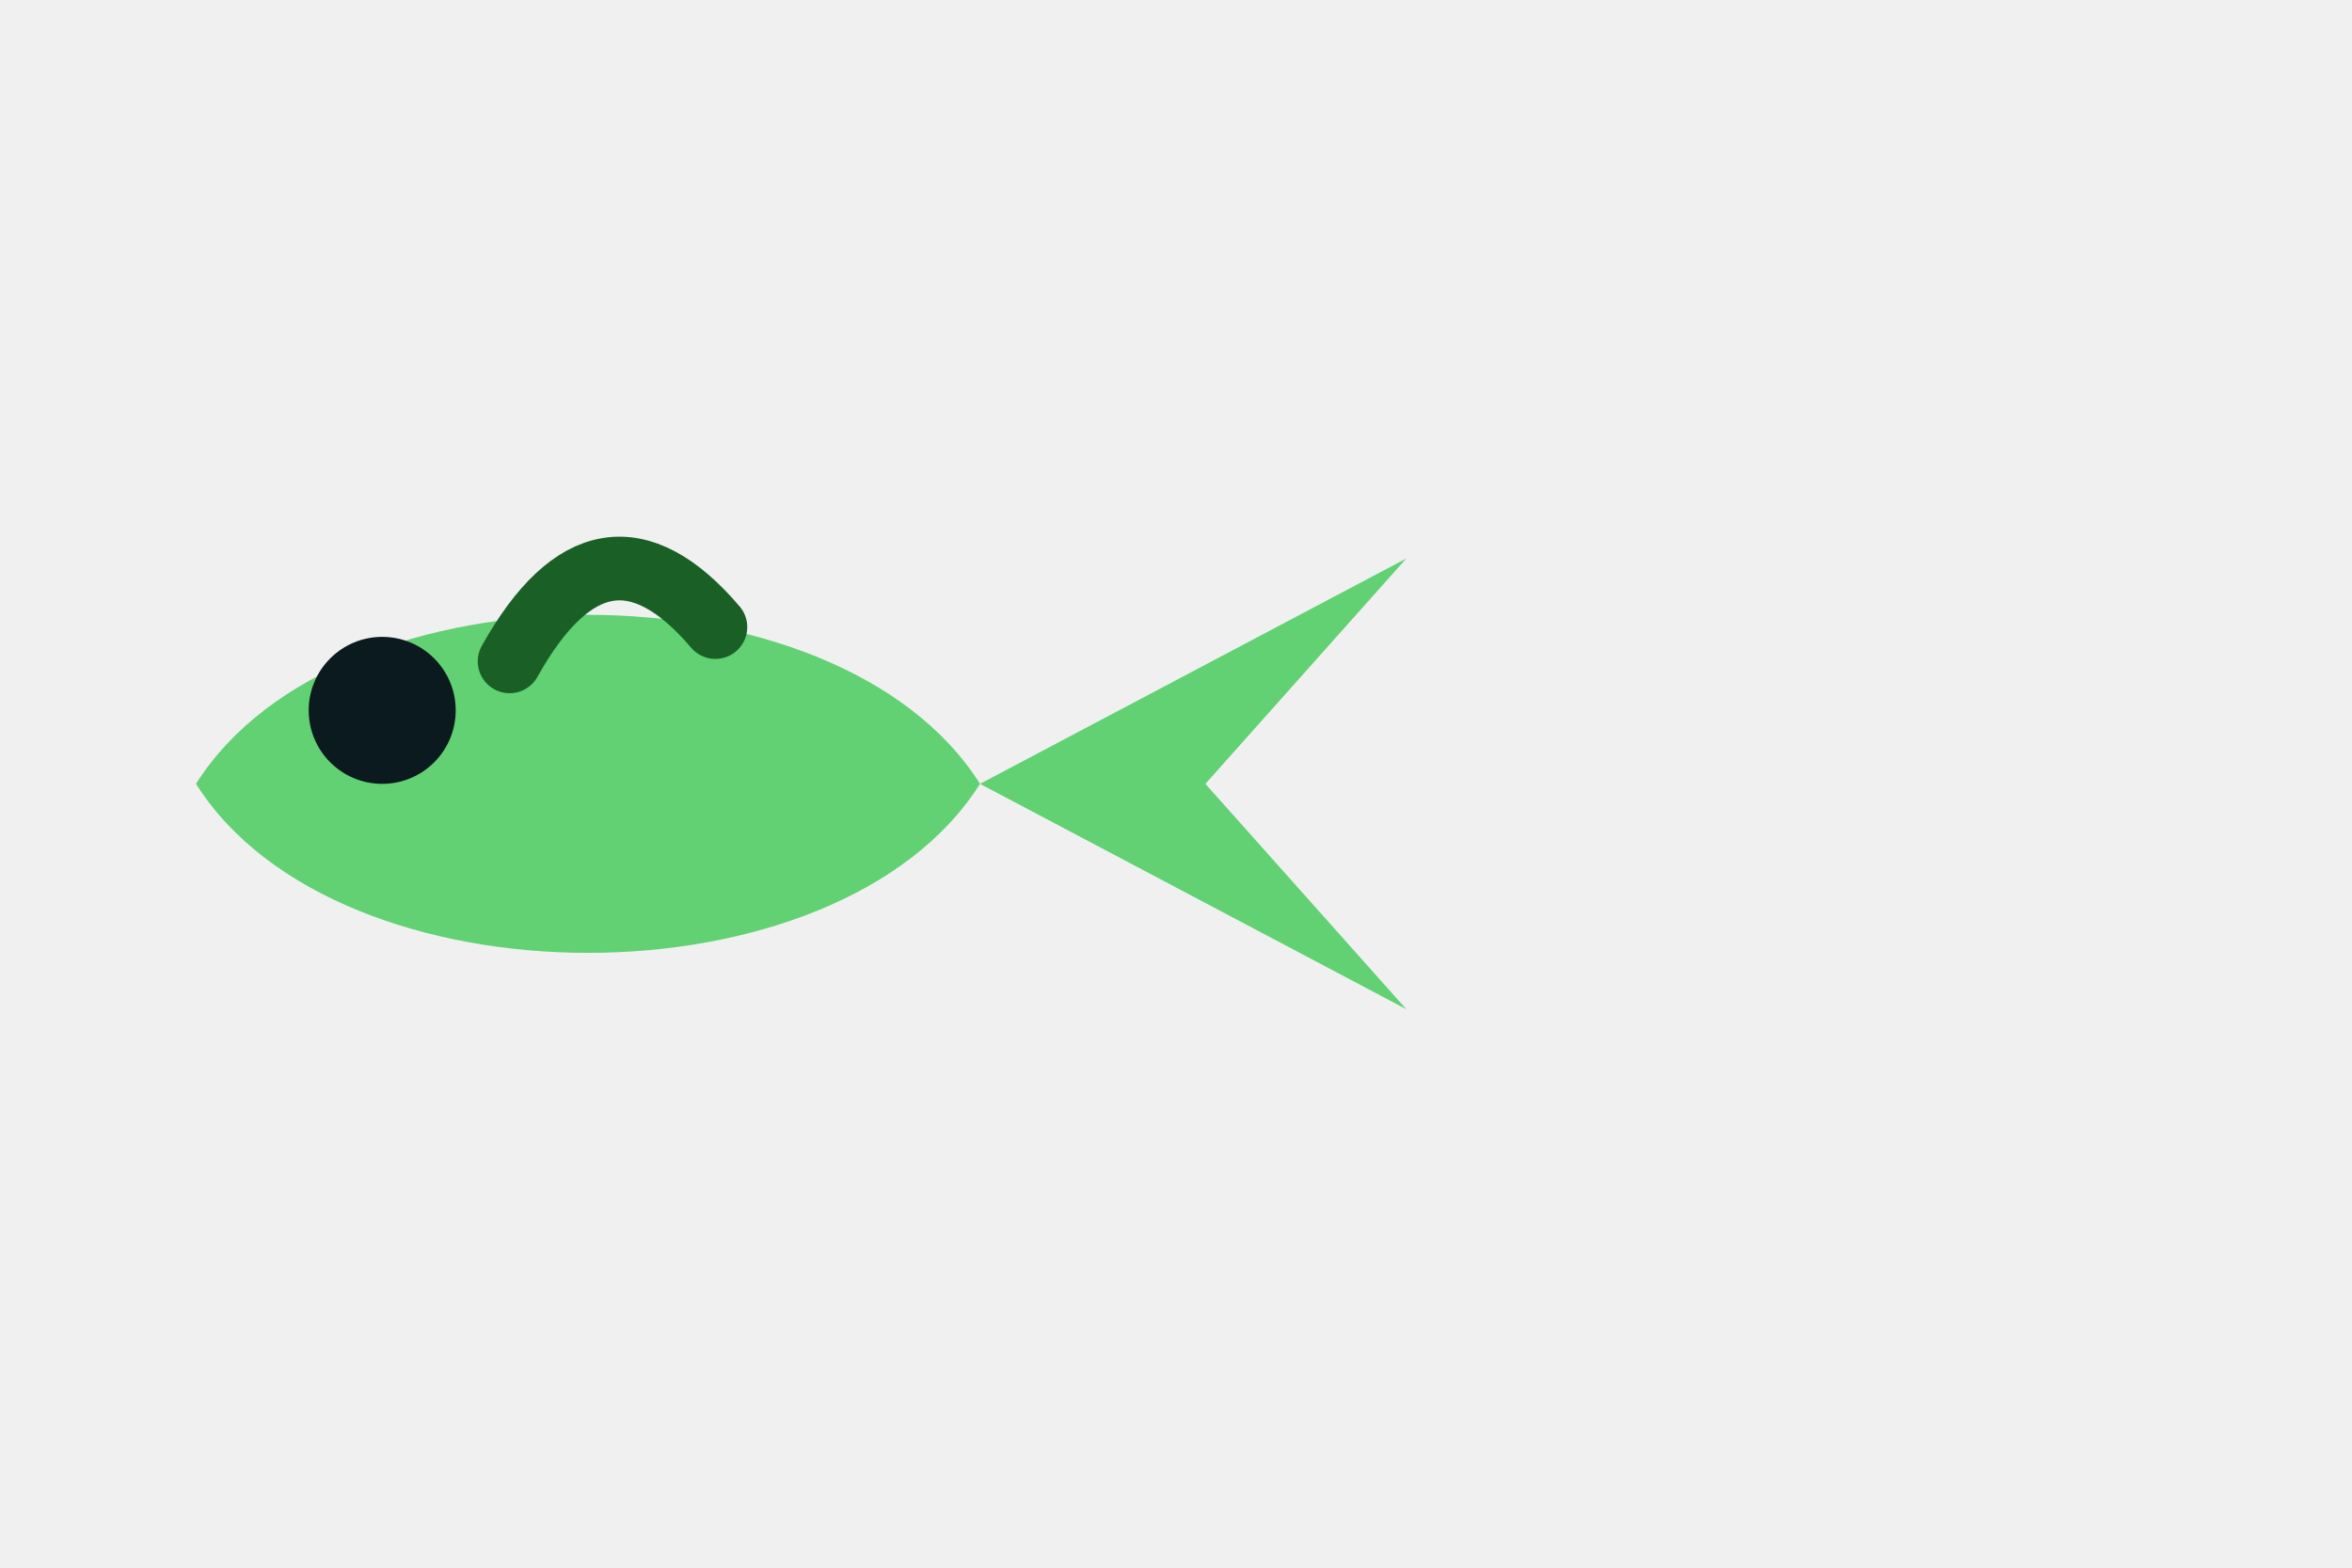
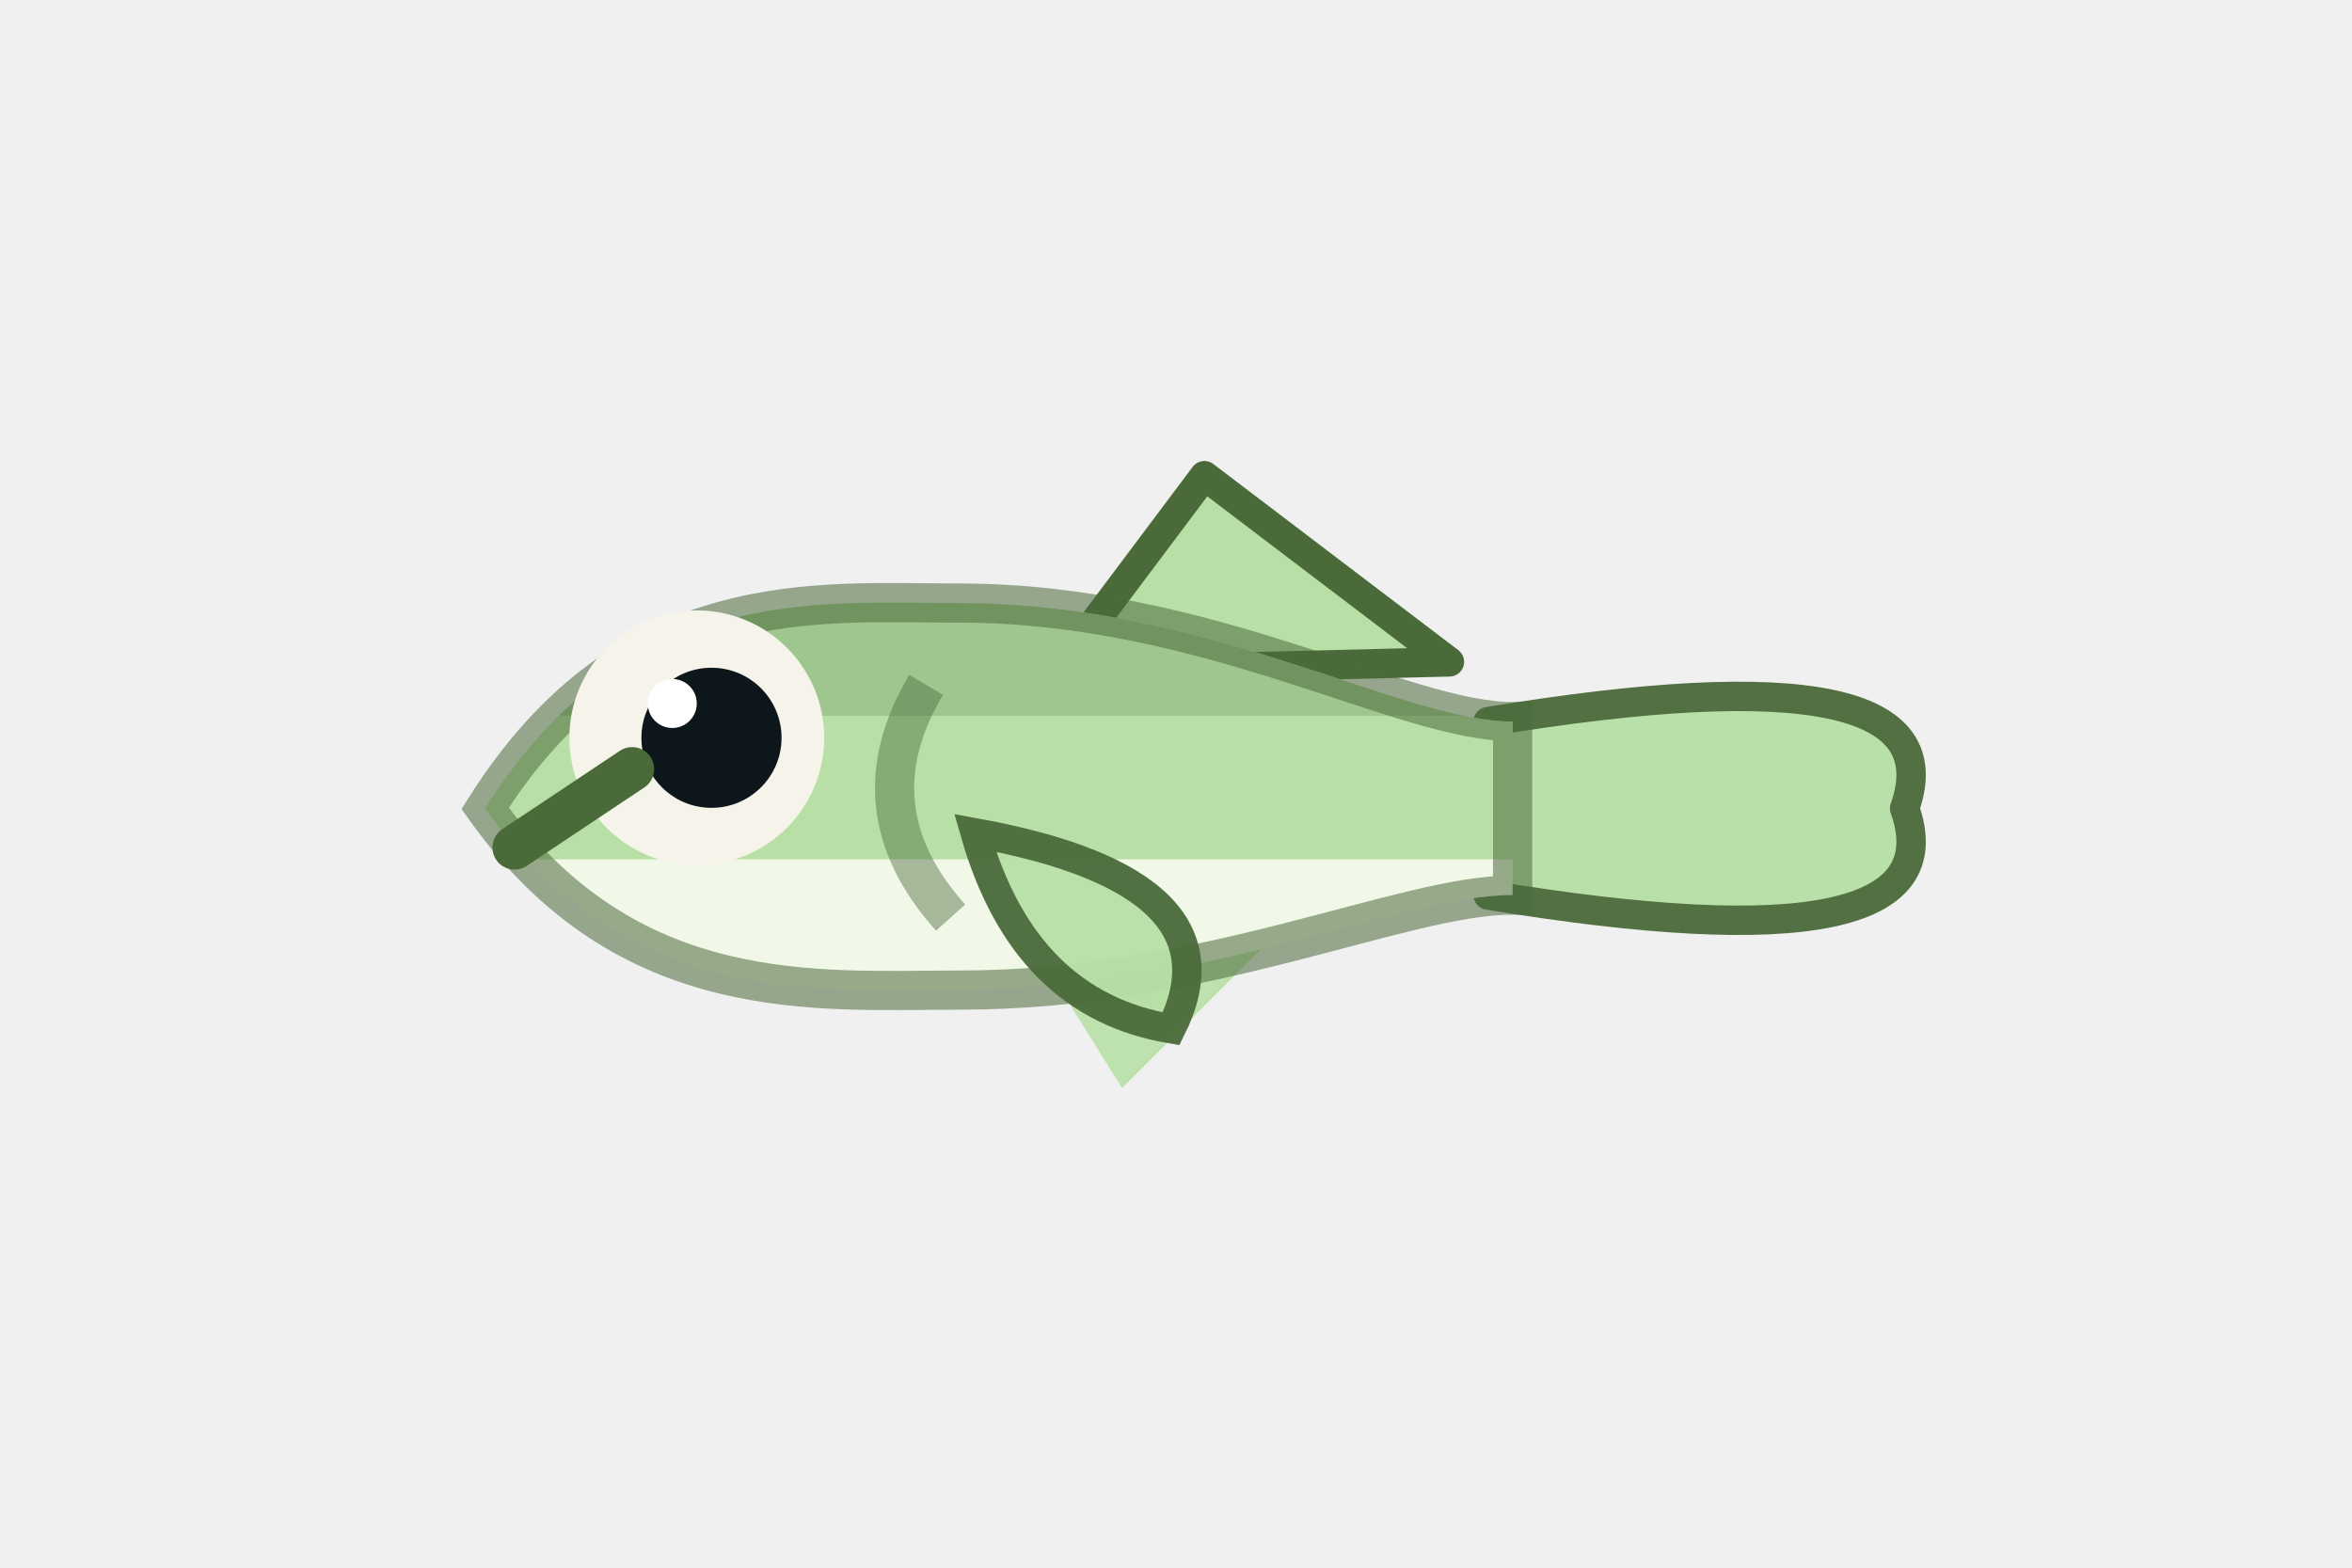
<svg xmlns="http://www.w3.org/2000/svg" viewBox="0 0 48 32">
-   <path d="M20.0 16L28.7 11.4L24.6 16L28.7 20.6z" fill="#61d174" />
-   <path d="M4.0 16C6.9 11.4 17.1 11.4 20.0 16C17.1 20.6 6.9 20.6 4.0 16z" fill="#61d174" />
-   <path d="M10.4 13.5q1.9 -3.4 4.2 -0.7" stroke="#1a6026" stroke-width="1.3" fill="none" stroke-linecap="round" />
-   <circle cx="7.8" cy="14.5" r="1.5" fill="#0a1a1e" />
+   <defs>
+     <clipPath id="b">
+       <path d="M9.9,16.5 C12.81,11.89 16.68,12.31 19.58,12.31 C24.66,12.31 28.61,14.73 30.87,14.73 L30.87,18.27 C28.61,18.27 24.66,20.21 19.58,20.21 C16.68,20.21 12.81,20.58 9.9,16.5 Z" />
+     </clipPath>
+   </defs>
+   <path d="M30.37,14.73 Q40.07,13.13 38.87,16.5 Q40.07,19.87 30.37,18.27 Z" fill="#b8e0a6" stroke="#4a6a3a" stroke-width="0.6" stroke-linejoin="round" opacity="0.95" />
+   <path d="M21.58,13.71 L24.58,9.71 L29.58,13.51 Z" fill="#b8e0a6" stroke="#4a6a3a" stroke-width="0.6" stroke-linejoin="round" />
+   <path d="M20.9,19.01 L22.9,22.21 L25.9,19.21 Z" fill="#b8e0a6" opacity="0.9" />
+   <path d="M9.9,16.5 C12.81,11.89 16.68,12.31 19.58,12.31 C24.66,12.31 28.61,14.73 30.87,14.73 L30.87,18.27 C28.61,18.27 24.66,20.21 19.58,20.21 C16.68,20.21 12.81,20.58 9.9,16.5 Z" fill="#f2f8e8" />
+   <g clip-path="url(#b)">
+     <rect x="0" y="0" width="48" height="17.54" fill="#b8e0a6" />
+     <rect x="0" y="0" width="48" height="14.61" fill="#4a6a3a" opacity="0.22" />
+   </g>
+   <path d="M9.9,16.5 C12.81,11.89 16.68,12.31 19.58,12.31 C24.66,12.31 28.61,14.73 30.87,14.73 L30.87,18.27 C28.61,18.27 24.66,20.21 19.58,20.21 C16.68,20.21 12.81,20.58 9.9,16.5 Z" fill="none" stroke="#4a6a3a" stroke-width="0.8" opacity="0.55" />
+   <path d="M18.9,13.98 Q17.4,16.5 19.4,18.73" stroke="#4a6a3a" stroke-width="0.8" fill="none" opacity="0.45" />
+   <path d="M19.9,17 Q25.4,18 23.9,21 Q20.9,20.5 19.9,17 Z" fill="#b8e0a6" stroke="#4a6a3a" stroke-width="0.6" opacity="0.95" />
+   <circle cx="14.22" cy="15.06" r="2.6" fill="#f6f4ea" />
+   <circle cx="14.52" cy="15.06" r="1.43" fill="#0d161a" />
+   <circle cx="13.72" cy="14.36" r="0.5" fill="#fff" />
+   <path d="M10.5,17.3 l2.4,-1.6" stroke="#4a6a3a" stroke-width="0.9" fill="none" stroke-linecap="round" />
</svg>
